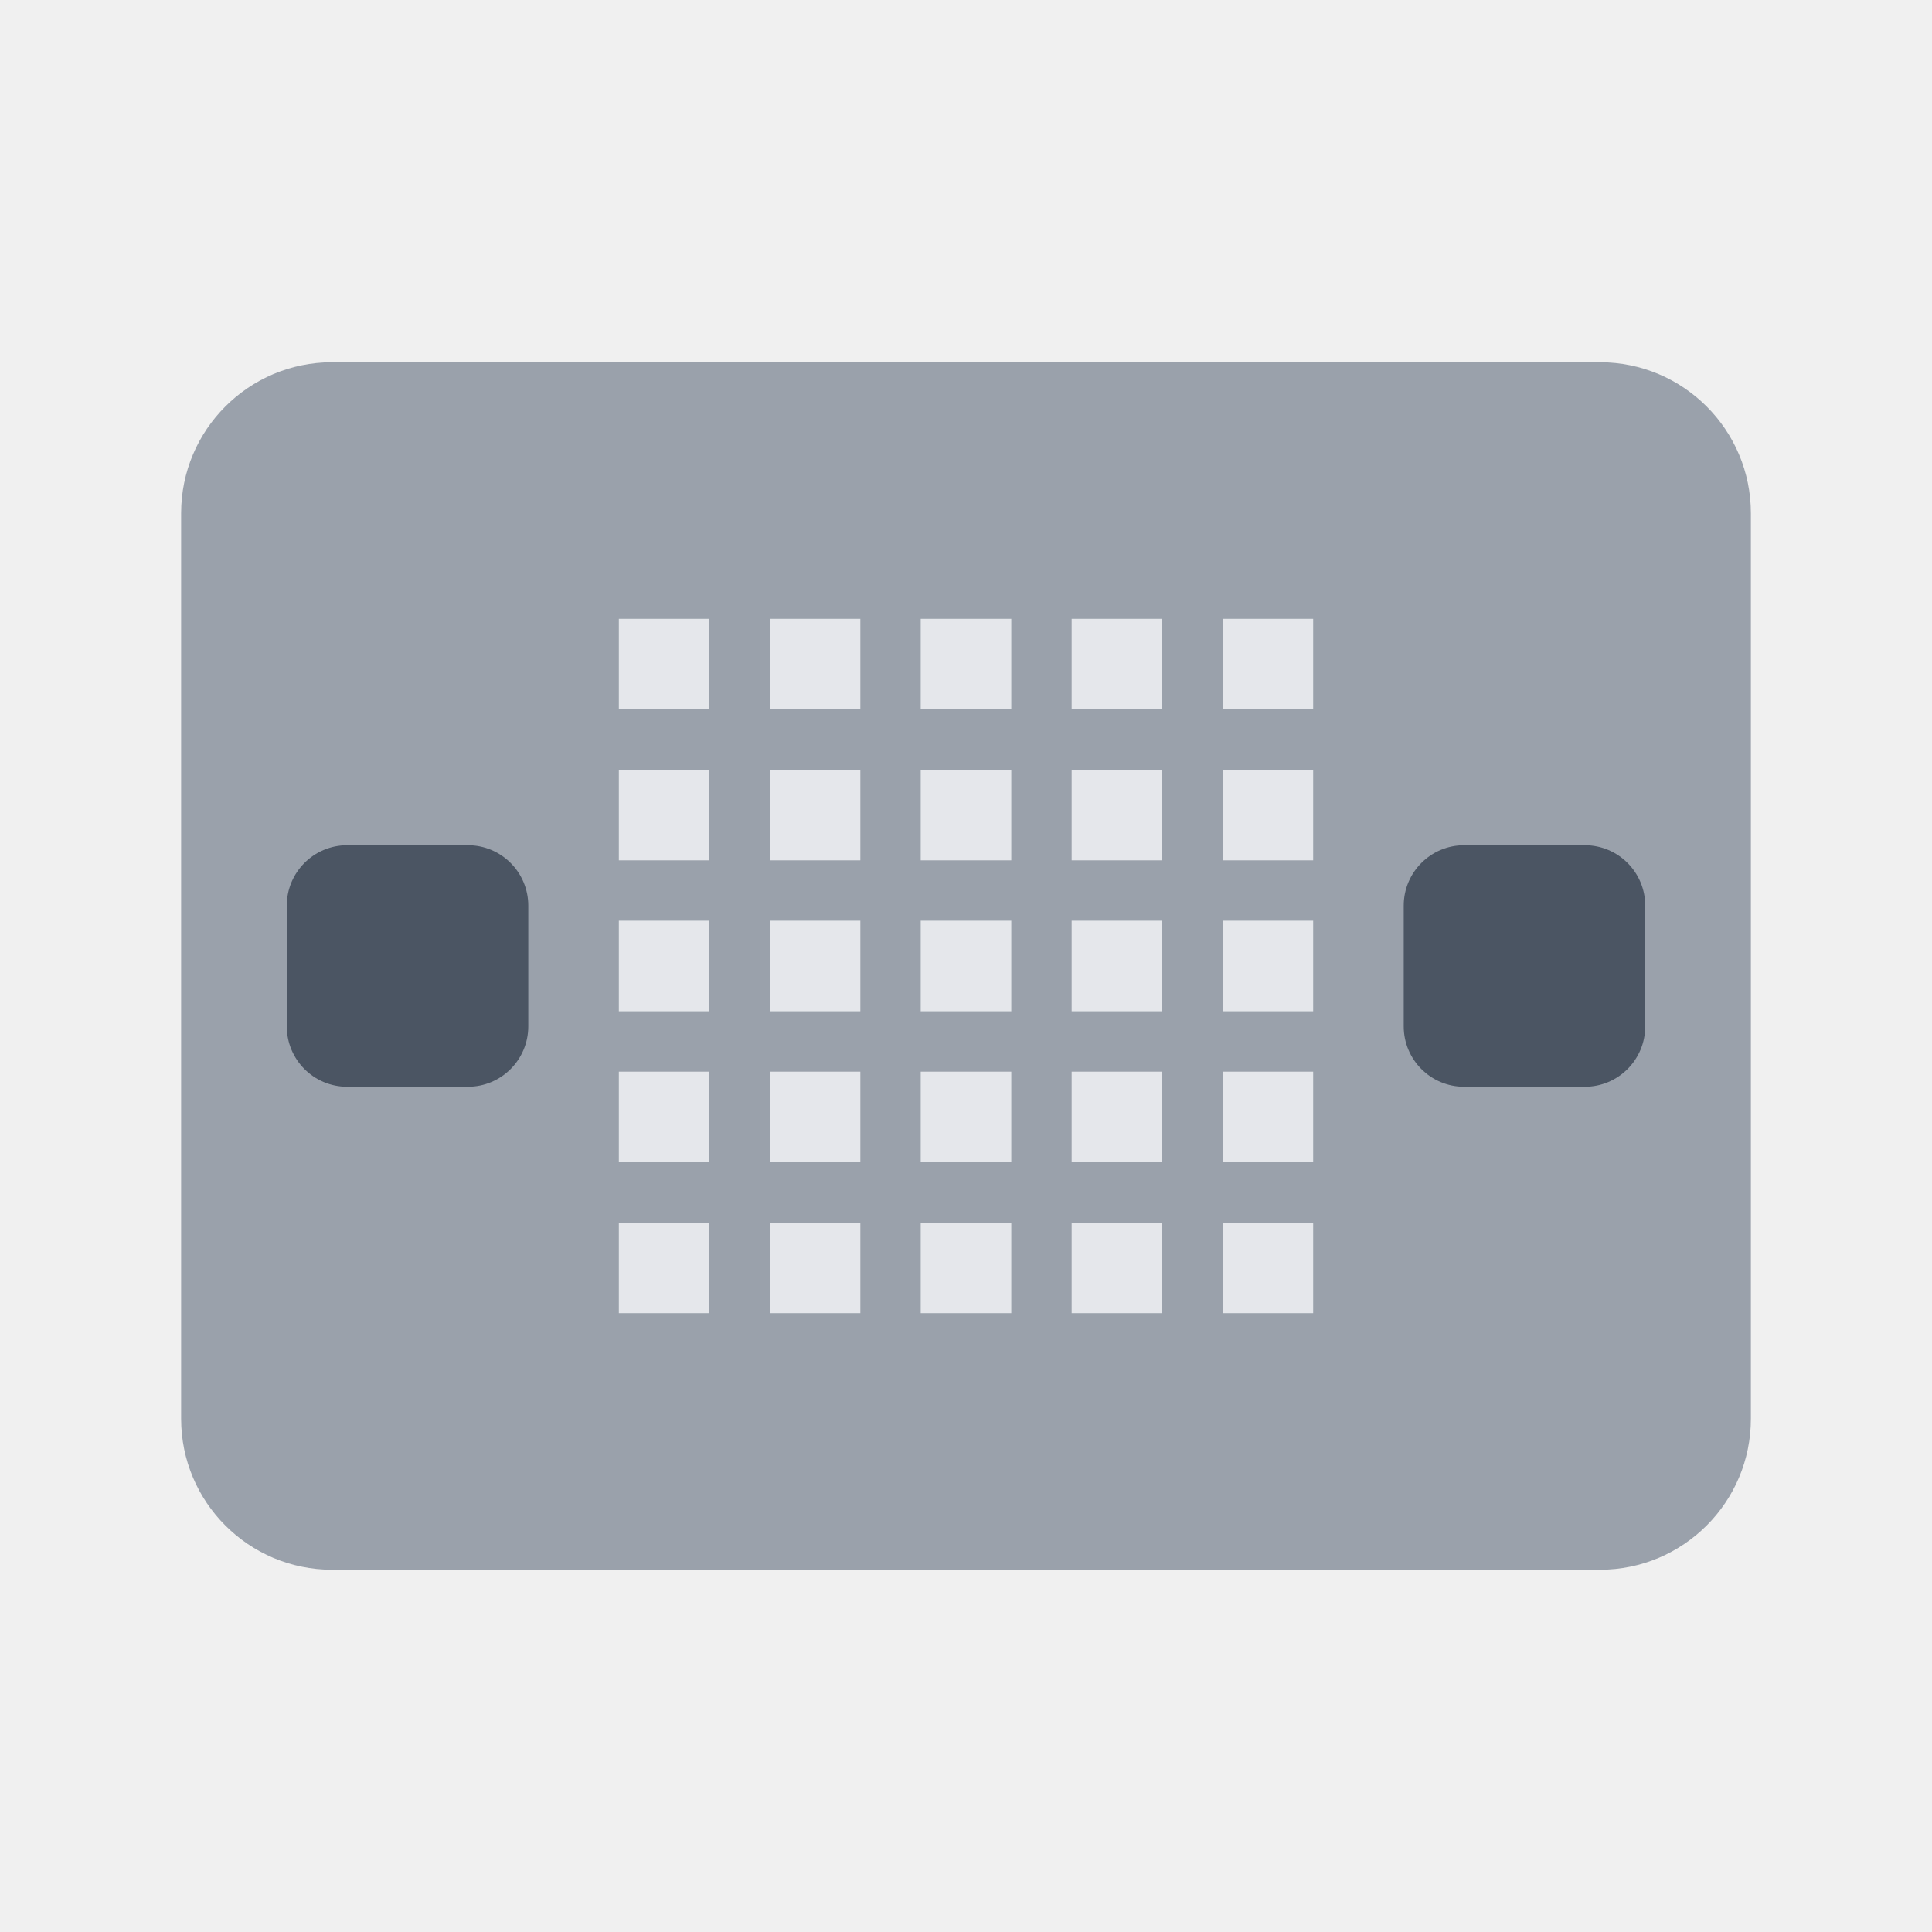
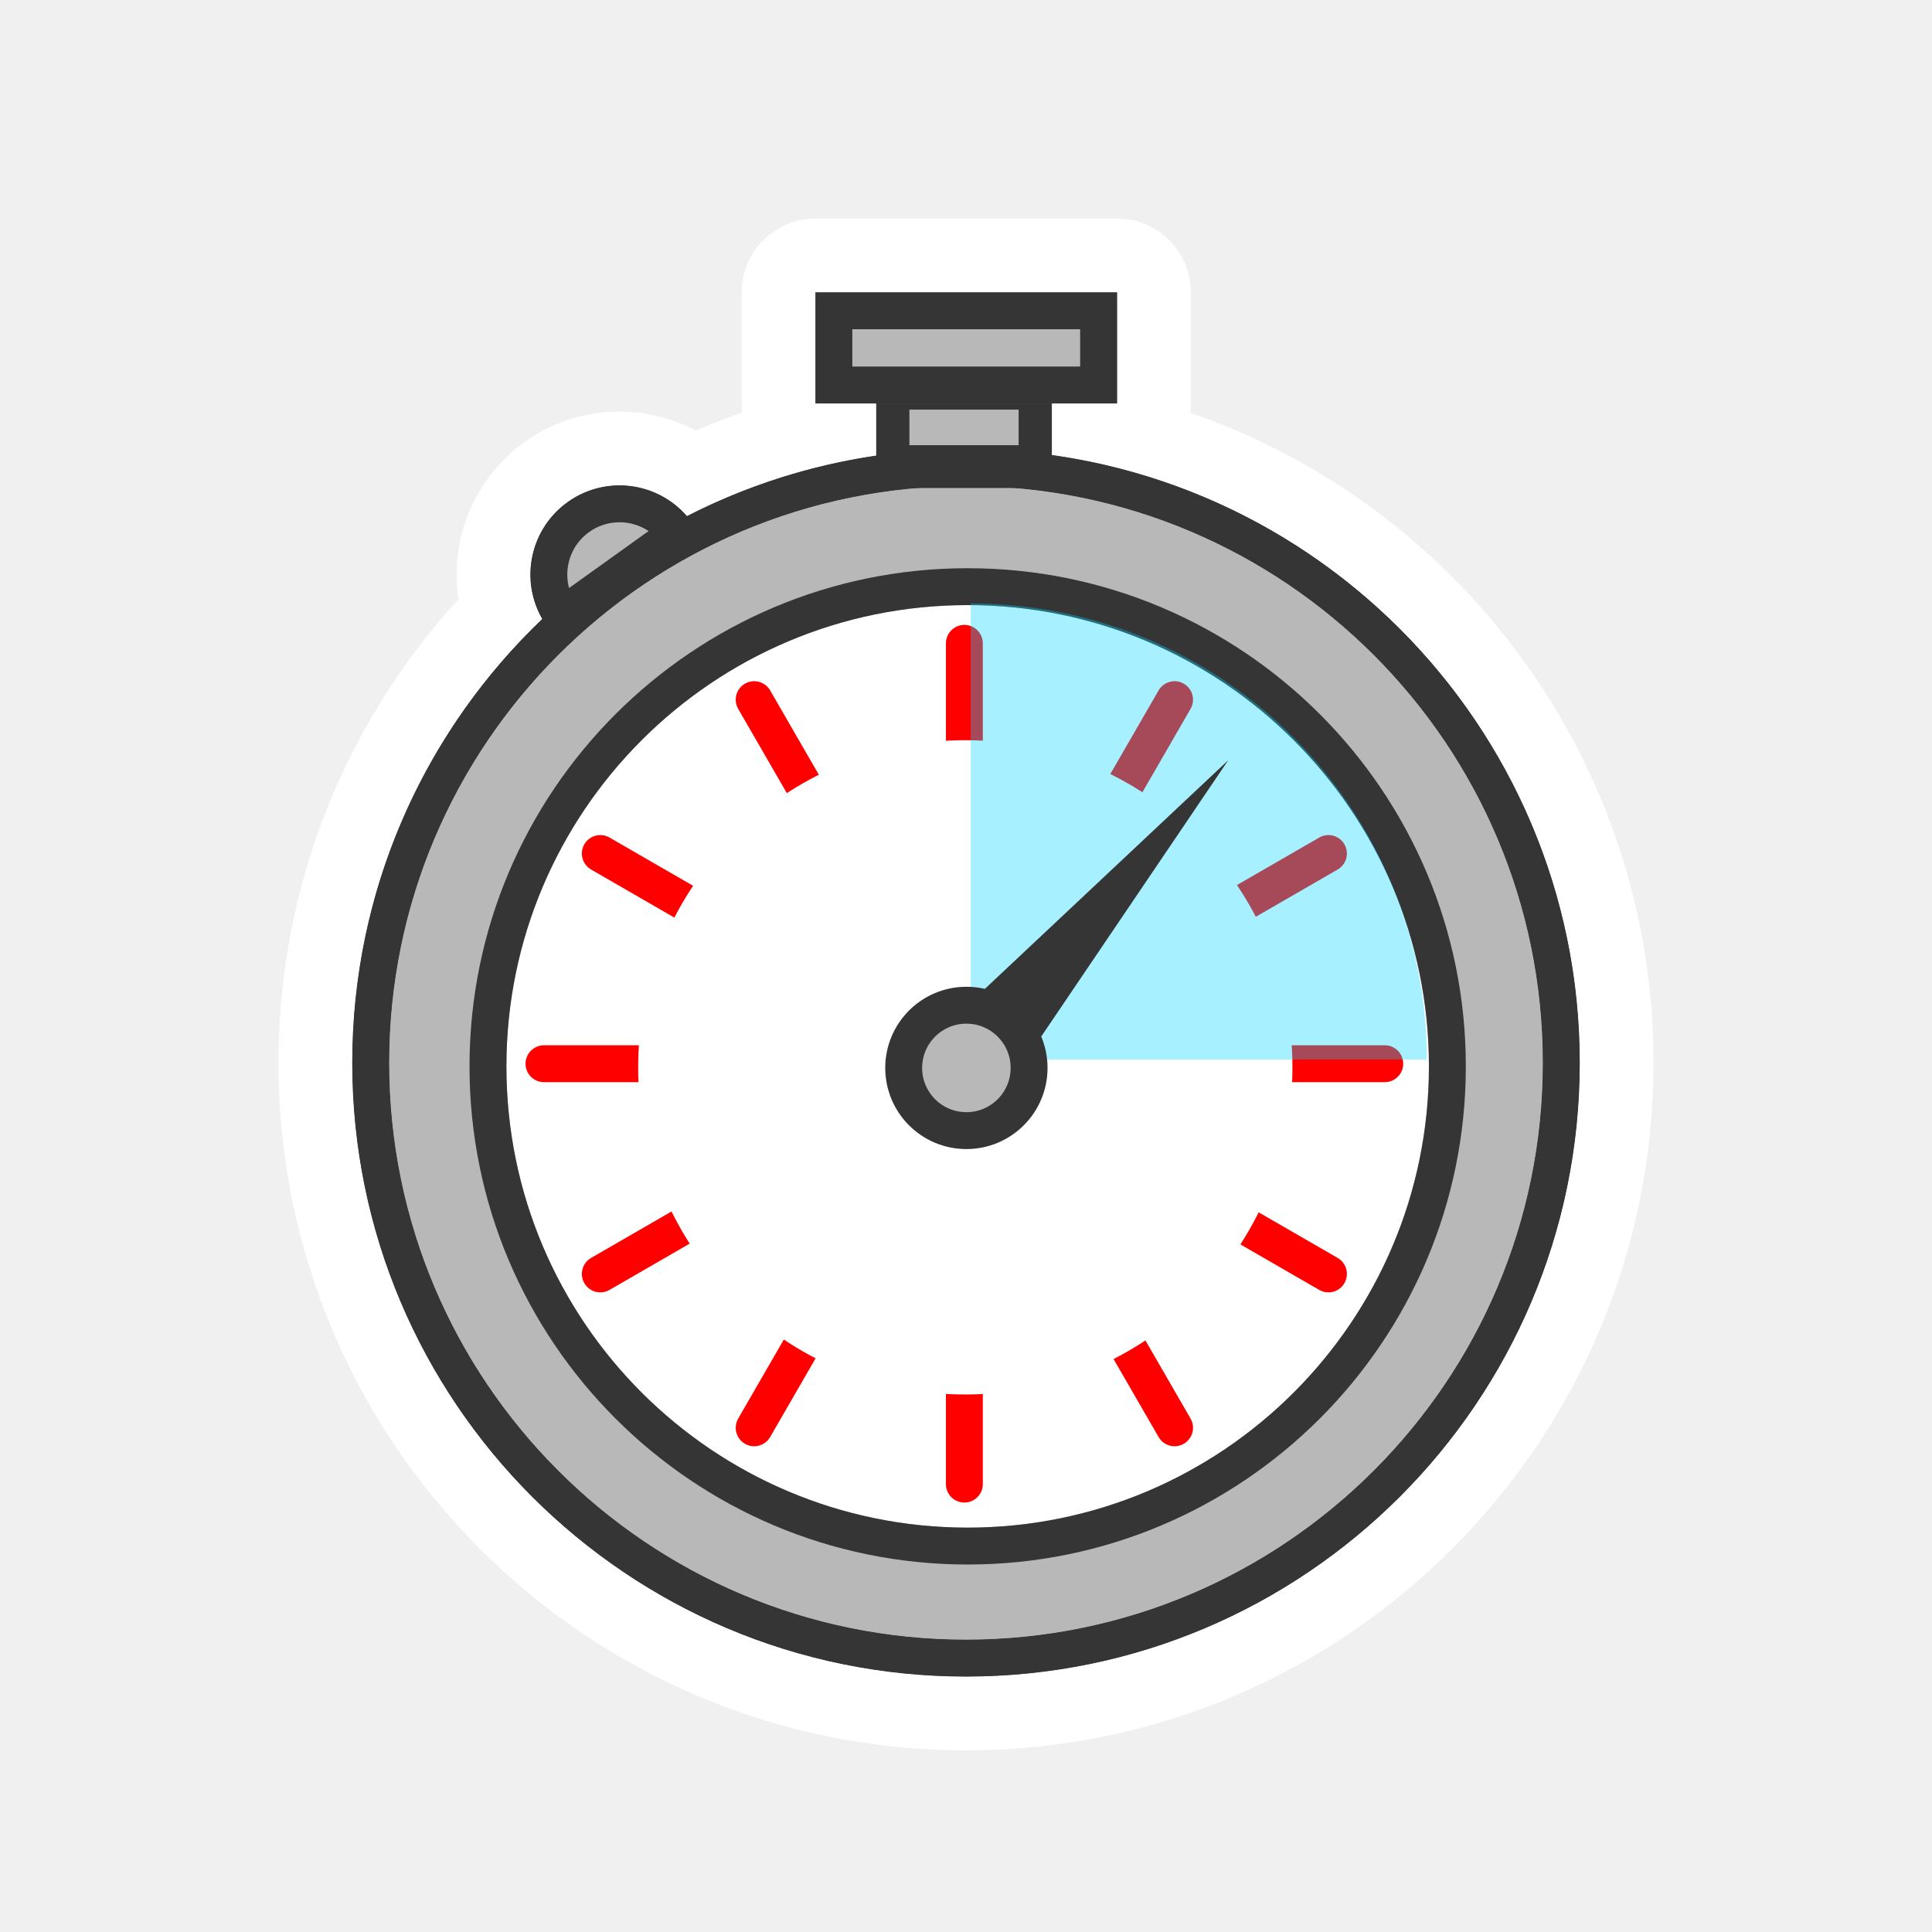
- <svg xmlns="http://www.w3.org/2000/svg" width="100%" height="100%" viewBox="0 0 64 64" version="1.1" xml:space="preserve" style="fill-rule:evenodd;clip-rule:evenodd;stroke-linejoin:round;stroke-miterlimit:2;">
-   <g transform="matrix(1,0,0,1,0,4)">
-     <path d="M58,13L58,43C58,45.76 55.76,48 53,48L11,48C8.24,48 6,45.76 6,43L6,13C6,10.24 8.24,8 11,8L53,8C55.76,8 58,10.24 58,13Z" style="fill:rgb(154,161,171);" />
+ <svg xmlns="http://www.w3.org/2000/svg" width="100%" height="100%" viewBox="0 0 2400 2400" version="1.1" xml:space="preserve" style="fill-rule:evenodd;clip-rule:evenodd;stroke-linecap:round;stroke-linejoin:round;stroke-miterlimit:1.5;">
+   <g transform="matrix(1,0,0,1,-2.94244,123.967)">
+     <path d="M1309.78,441.327C1680.07,493.347 1965.36,811.77 1965.36,1196.3C1965.36,1617.09 1623.73,1958.71 1202.94,1958.71C782.155,1958.71 440.529,1617.09 440.529,1196.3C440.529,979.563 531.162,783.828 676.564,644.961C648.464,596.222 661.391,533.169 708.088,499.717C755.004,466.109 819.244,474.389 856.271,517.195C928.651,480.14 1007.72,454.319 1091.17,442.037L1091.17,377.208L1015.89,377.208L1015.89,239.186L1390.58,239.186L1390.58,377.208L1309.78,377.208L1309.78,441.327ZM808.633,535.74C786.809,521.18 757.368,520.795 734.779,536.977C712.19,553.159 703.082,581.158 709.846,606.506L759.24,571.123L808.633,535.74ZM1263.95,381.227L1137,381.227L1137,432.723L1263.95,432.723L1263.95,381.227ZM1344.74,285.019L1061.73,285.019L1061.73,331.375L1344.74,331.375L1344.74,285.019ZM1202.94,479.719C807.451,479.719 486.362,800.808 486.362,1196.3C486.362,1591.79 807.451,1912.88 1202.94,1912.88C1598.43,1912.88 1919.52,1591.79 1919.52,1196.3C1919.52,800.808 1598.43,479.719 1202.94,479.719Z" style="fill:rgb(54,53,53);" />
+     <path d="M924.925,388.581C924.464,384.855 924.227,381.059 924.227,377.208L924.227,239.186C924.227,188.56 965.267,147.519 1015.89,147.519L1390.58,147.519C1441.2,147.519 1482.24,188.56 1482.24,239.186L1482.24,377.208C1482.24,381.128 1482,384.991 1481.52,388.782C1816.28,504.412 2057.02,822.451 2057.02,1196.3C2057.02,1667.68 1674.32,2050.38 1202.94,2050.38C731.563,2050.38 348.862,1667.68 348.862,1196.3C348.862,974.461 433.606,772.256 572.478,620.345C561.399,547.438 590.655,471.081 654.706,425.198C719.195,379.002 801.582,376.139 867.269,410.826C886.148,402.741 905.377,395.316 924.925,388.581ZM1309.78,441.327L1309.78,377.208L1390.58,377.208L1390.58,239.186L1015.89,239.186L1015.89,377.208L1091.17,377.208L1091.17,442.037C1007.72,454.319 928.651,480.14 856.271,517.195C819.244,474.389 755.004,466.109 708.088,499.717C661.391,533.169 648.464,596.222 676.564,644.961C531.162,783.828 440.529,979.563 440.529,1196.3C440.529,1617.09 782.155,1958.71 1202.94,1958.71C1623.73,1958.71 1965.36,1617.09 1965.36,1196.3C1965.36,811.77 1680.07,493.347 1309.78,441.327ZM1344.74,285.019L1344.74,331.375L1061.73,331.375L1061.73,285.019L1344.74,285.019ZM1202.94,479.719C1598.43,479.719 1919.52,800.808 1919.52,1196.3C1919.52,1591.79 1598.43,1912.88 1202.94,1912.88C807.451,1912.88 486.362,1591.79 486.362,1196.3C486.362,800.808 807.451,479.719 1202.94,479.719ZM1202.94,571.386C858.043,571.386 578.029,851.401 578.029,1196.3C578.029,1541.2 858.043,1821.21 1202.94,1821.21C1547.84,1821.21 1827.86,1541.2 1827.86,1196.3C1827.86,851.401 1547.84,571.386 1202.94,571.386ZM1263.95,381.227L1263.95,432.723L1137,432.723L1137,381.227L1263.95,381.227ZM808.633,535.74L759.24,571.123L709.846,606.506C703.082,581.158 712.19,553.159 734.779,536.977C757.368,520.795 786.809,521.18 808.633,535.74Z" style="fill:white;" />
  </g>
-   <g transform="matrix(1,0,0,1,-0.5,6)">
-     <path d="M18,24L18,28C18,29.104 17.104,30 16,30L12,30C10.896,30 10,29.104 10,28L10,24C10,22.896 10.896,22 12,22L16,22C17.104,22 18,22.896 18,24Z" style="fill:rgb(75,85,99);" />
-   </g>
-   <g transform="matrix(1,0,0,1,0.5,6)">
-     <path d="M54,24L54,28C54,29.104 53.104,30 52,30L48,30C46.896,30 46,29.104 46,28L46,24C46,22.896 46.896,22 48,22L52,22C53.104,22 54,22.896 54,24Z" style="fill:rgb(75,85,99);" />
-   </g>
-   <g transform="matrix(1,0,0,1,-0.5,0.5)">
-     <g transform="matrix(1,0,0,1,0,4)">
-       <rect x="21" y="16" width="3" height="3" style="fill:rgb(229,231,235);" />
+   <g transform="matrix(1,0,0,1,-2.94244,123.967)">
+     <circle cx="1202.94" cy="1196.3" r="716.581" style="fill:rgb(184,184,184);" />
+     <path d="M1202.94,433.886C1623.73,433.886 1965.36,775.512 1965.36,1196.3C1965.36,1617.09 1623.73,1958.71 1202.94,1958.71C782.155,1958.71 440.529,1617.09 440.529,1196.3C440.529,775.512 782.155,433.886 1202.94,433.886ZM1202.94,479.719C807.451,479.719 486.362,800.808 486.362,1196.3C486.362,1591.79 807.451,1912.88 1202.94,1912.88C1598.43,1912.88 1919.52,1591.79 1919.52,1196.3C1919.52,800.808 1598.43,479.719 1202.94,479.719Z" style="fill:rgb(54,53,53);" />
+     <g transform="matrix(1,0,0,1,7,0)">
+       <circle cx="1198.02" cy="1200.7" r="572.989" style="fill:white;" />
+       <path d="M1198.02,581.883C1539.56,581.883 1816.84,859.168 1816.84,1200.7C1816.84,1542.24 1539.56,1819.53 1198.02,1819.53C856.483,1819.53 579.198,1542.24 579.198,1200.7C579.198,859.168 856.483,581.883 1198.02,581.883ZM1198.02,627.716C881.78,627.716 625.032,884.464 625.032,1200.7C625.032,1516.95 881.78,1773.69 1198.02,1773.69C1514.26,1773.69 1771.01,1516.95 1771.01,1200.7C1771.01,884.464 1514.26,627.716 1198.02,627.716Z" style="fill:rgb(54,53,53);" />
    </g>
-     <g transform="matrix(1,0,0,1,0,4)">
-       <rect x="41" y="36" width="3" height="3" style="fill:rgb(229,231,235);" />
+     <g transform="matrix(1,0,0,1,0,7)">
+       <path d="M1115.4,1213.35L678.703,1213.35C666.055,1213.35 655.787,1203.08 655.787,1190.43C655.787,1177.78 666.055,1167.51 678.703,1167.51L1115.4,1167.51L737.209,949.163C726.256,942.839 722.497,928.812 728.821,917.859C735.145,906.905 749.173,903.147 760.126,909.471L1138.32,1127.82L919.968,749.629C913.644,738.675 917.403,724.648 928.356,718.324C939.31,712 953.337,715.758 959.661,726.712L1178.01,1104.9L1178.01,668.206C1178.01,655.558 1188.28,645.289 1200.93,645.289C1213.57,645.289 1223.84,655.558 1223.84,668.206L1223.84,1104.9L1442.19,726.712C1448.52,715.758 1462.54,712 1473.5,718.324C1484.45,724.648 1488.21,738.675 1481.88,749.629L1263.54,1127.82L1641.73,909.471C1652.68,903.147 1666.71,906.905 1673.03,917.859C1679.35,928.812 1675.6,942.839 1664.64,949.163L1286.45,1167.51L1723.15,1167.51C1735.8,1167.51 1746.07,1177.78 1746.07,1190.43C1746.07,1203.08 1735.8,1213.35 1723.15,1213.35L1286.45,1213.35L1664.64,1431.69C1675.6,1438.02 1679.35,1452.04 1673.03,1463C1666.71,1473.95 1652.68,1477.71 1641.73,1471.39L1263.54,1253.04L1481.88,1631.23C1488.21,1642.18 1484.45,1656.21 1473.5,1662.53C1462.54,1668.86 1448.52,1665.1 1442.19,1654.14L1223.84,1275.95L1223.84,1712.65C1223.84,1725.3 1213.57,1735.57 1200.93,1735.57C1188.28,1735.57 1178.01,1725.3 1178.01,1712.65L1178.01,1275.95L959.661,1654.14C953.337,1665.1 939.31,1668.86 928.356,1662.53C917.403,1656.21 913.644,1642.18 919.968,1631.23L1138.32,1253.04L760.126,1471.39C749.173,1477.71 735.145,1473.95 728.821,1463C722.497,1452.04 726.256,1438.02 737.209,1431.69L1115.4,1213.35Z" style="fill:rgb(255,0,0);" />
    </g>
-     <g transform="matrix(1,0,0,1,0,4)">
-       <rect x="26" y="16" width="3" height="3" style="fill:rgb(229,231,235);" />
+     <circle cx="1202.07" cy="1201.93" r="406.387" style="fill:white;" />
+     <g transform="matrix(9.29988e-17,1.51879,-1.51879,9.29988e-17,3035.81,-633.379)">
+       <path d="M1202.03,829.925L1202.03,1202.97L828.987,1202.97C828.987,996.944 996.006,829.925 1202.03,829.925Z" style="fill:rgb(0,211,255);fill-opacity:0.35;" />
    </g>
-     <g transform="matrix(1,0,0,1,0,4)">
-       <rect x="31" y="16" width="3" height="3" style="fill:rgb(229,231,235);" />
+     <g transform="matrix(0.313621,0,0,0.449127,824.612,291.973)">
+       <rect x="922.996" y="147.702" width="550.937" height="216.709" style="fill:rgb(184,184,184);stroke:rgb(54,53,53);stroke-width:118.33px;" />
    </g>
-     <g transform="matrix(1,0,0,1,0,4)">
-       <rect x="36" y="16" width="3" height="3" style="fill:rgb(229,231,235);" />
+     <g transform="matrix(0.896342,0,0,1.15022,122.699,-47.4635)">
+       <rect x="996.489" y="249.212" width="418.012" height="119.996" style="fill:rgb(184,184,184);" />
+       <path d="M1414.5,249.212L1414.5,369.208L996.489,369.208L996.489,249.212L1414.5,249.212ZM1363.37,289.059L1047.62,289.059L1047.62,329.361L1363.37,329.361L1363.37,289.059Z" style="fill:rgb(54,53,53);" />
    </g>
-     <g transform="matrix(1,0,0,1,0,4)">
-       <rect x="41" y="16" width="3" height="3" style="fill:rgb(229,231,235);" />
+     <g transform="matrix(0.291256,0.406584,-0.406584,0.291256,809.675,364.735)">
+       <path d="M322.563,146.668L322.563,497.914C225.569,497.914 146.94,419.285 146.94,322.291C146.94,225.297 225.569,146.668 322.563,146.668Z" style="fill:rgb(184,184,184);stroke:rgb(54,53,53);stroke-width:91.64px;" />
    </g>
-     <g transform="matrix(1,0,0,1,0,4)">
-       <rect x="21" y="21" width="3" height="3" style="fill:rgb(229,231,235);" />
+     <g transform="matrix(0.981448,0.191729,-0.191729,0.981448,252.506,-208.427)">
+       <path d="M1449.76,765.087L1250.09,1234.63L1158.02,1170.62L1449.76,765.087Z" style="fill:rgb(54,53,53);" />
    </g>
-     <g transform="matrix(1,0,0,1,0,4)">
-       <rect x="26" y="21" width="3" height="3" style="fill:rgb(229,231,235);" />
-     </g>
-     <g transform="matrix(1,0,0,1,0,4)">
-       <rect x="31" y="21" width="3" height="3" style="fill:rgb(229,231,235);" />
-     </g>
-     <g transform="matrix(1,0,0,1,0,4)">
-       <rect x="36" y="21" width="3" height="3" style="fill:rgb(229,231,235);" />
-     </g>
-     <g transform="matrix(1,0,0,1,0,4)">
-       <rect x="41" y="21" width="3" height="3" style="fill:rgb(229,231,235);" />
-     </g>
-     <g transform="matrix(1,0,0,1,0,4)">
-       <rect x="21" y="26" width="3" height="3" style="fill:rgb(229,231,235);" />
-     </g>
-     <g transform="matrix(1,0,0,1,0,4)">
-       <rect x="26" y="26" width="3" height="3" style="fill:rgb(229,231,235);" />
-     </g>
-     <g transform="matrix(1,0,0,1,0,4)">
-       <rect x="31" y="26" width="3" height="3" style="fill:rgb(229,231,235);" />
-     </g>
-     <g transform="matrix(1,0,0,1,0,4)">
-       <rect x="36" y="26" width="3" height="3" style="fill:rgb(229,231,235);" />
-     </g>
-     <g transform="matrix(1,0,0,1,0,4)">
-       <rect x="41" y="26" width="3" height="3" style="fill:rgb(229,231,235);" />
-     </g>
-     <g transform="matrix(1,0,0,1,0,4)">
-       <rect x="21" y="31" width="3" height="3" style="fill:rgb(229,231,235);" />
-     </g>
-     <g transform="matrix(1,0,0,1,0,4)">
-       <rect x="26" y="31" width="3" height="3" style="fill:rgb(229,231,235);" />
-     </g>
-     <g transform="matrix(1,0,0,1,0,4)">
-       <rect x="31" y="31" width="3" height="3" style="fill:rgb(229,231,235);" />
-     </g>
-     <g transform="matrix(1,0,0,1,0,4)">
-       <rect x="36" y="31" width="3" height="3" style="fill:rgb(229,231,235);" />
-     </g>
-     <g transform="matrix(1,0,0,1,0,4)">
-       <rect x="41" y="31" width="3" height="3" style="fill:rgb(229,231,235);" />
-     </g>
-     <g transform="matrix(1,0,0,1,0,4)">
-       <rect x="21" y="36" width="3" height="3" style="fill:rgb(229,231,235);" />
-     </g>
-     <g transform="matrix(1,0,0,1,0,4)">
-       <rect x="26" y="36" width="3" height="3" style="fill:rgb(229,231,235);" />
-     </g>
-     <g transform="matrix(1,0,0,1,0,4)">
-       <rect x="31" y="36" width="3" height="3" style="fill:rgb(229,231,235);" />
-     </g>
-     <g transform="matrix(1,0,0,1,0,4)">
-       <rect x="36" y="36" width="3" height="3" style="fill:rgb(229,231,235);" />
-     </g>
+     <circle cx="1203.43" cy="1202.64" r="77.893" style="fill:rgb(184,184,184);stroke:rgb(54,53,53);stroke-width:45.83px;" />
  </g>
</svg>
